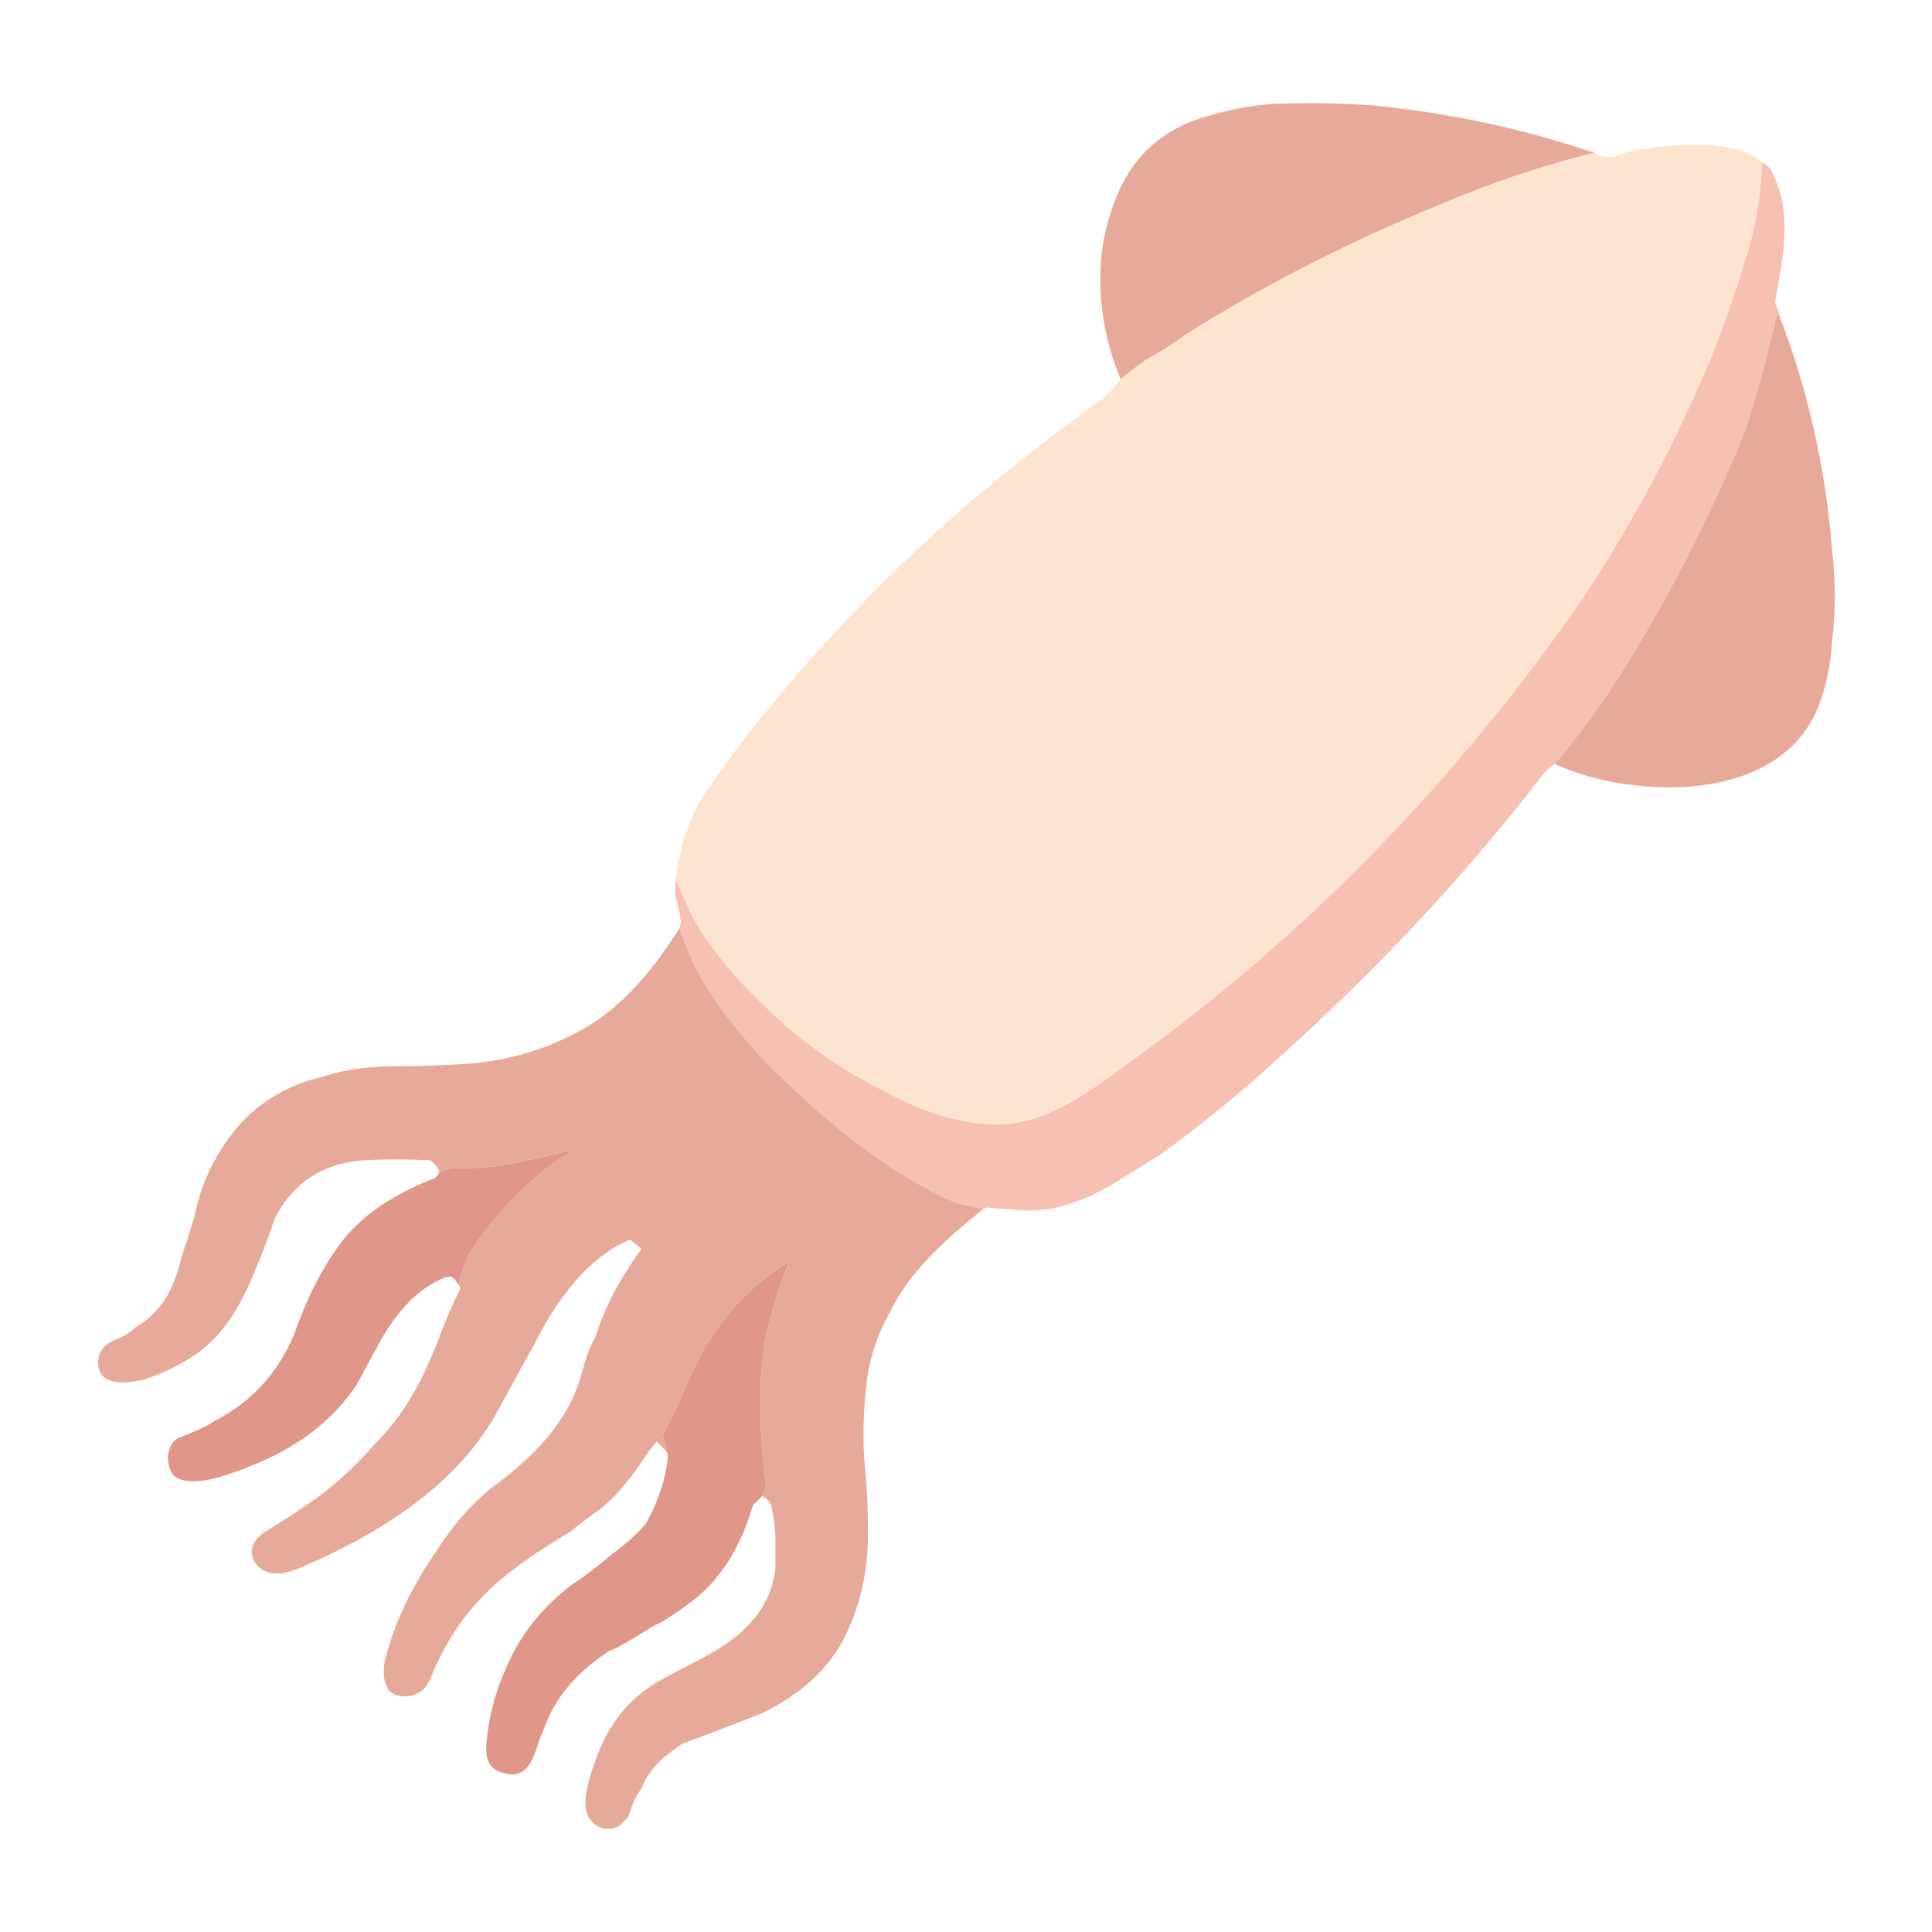
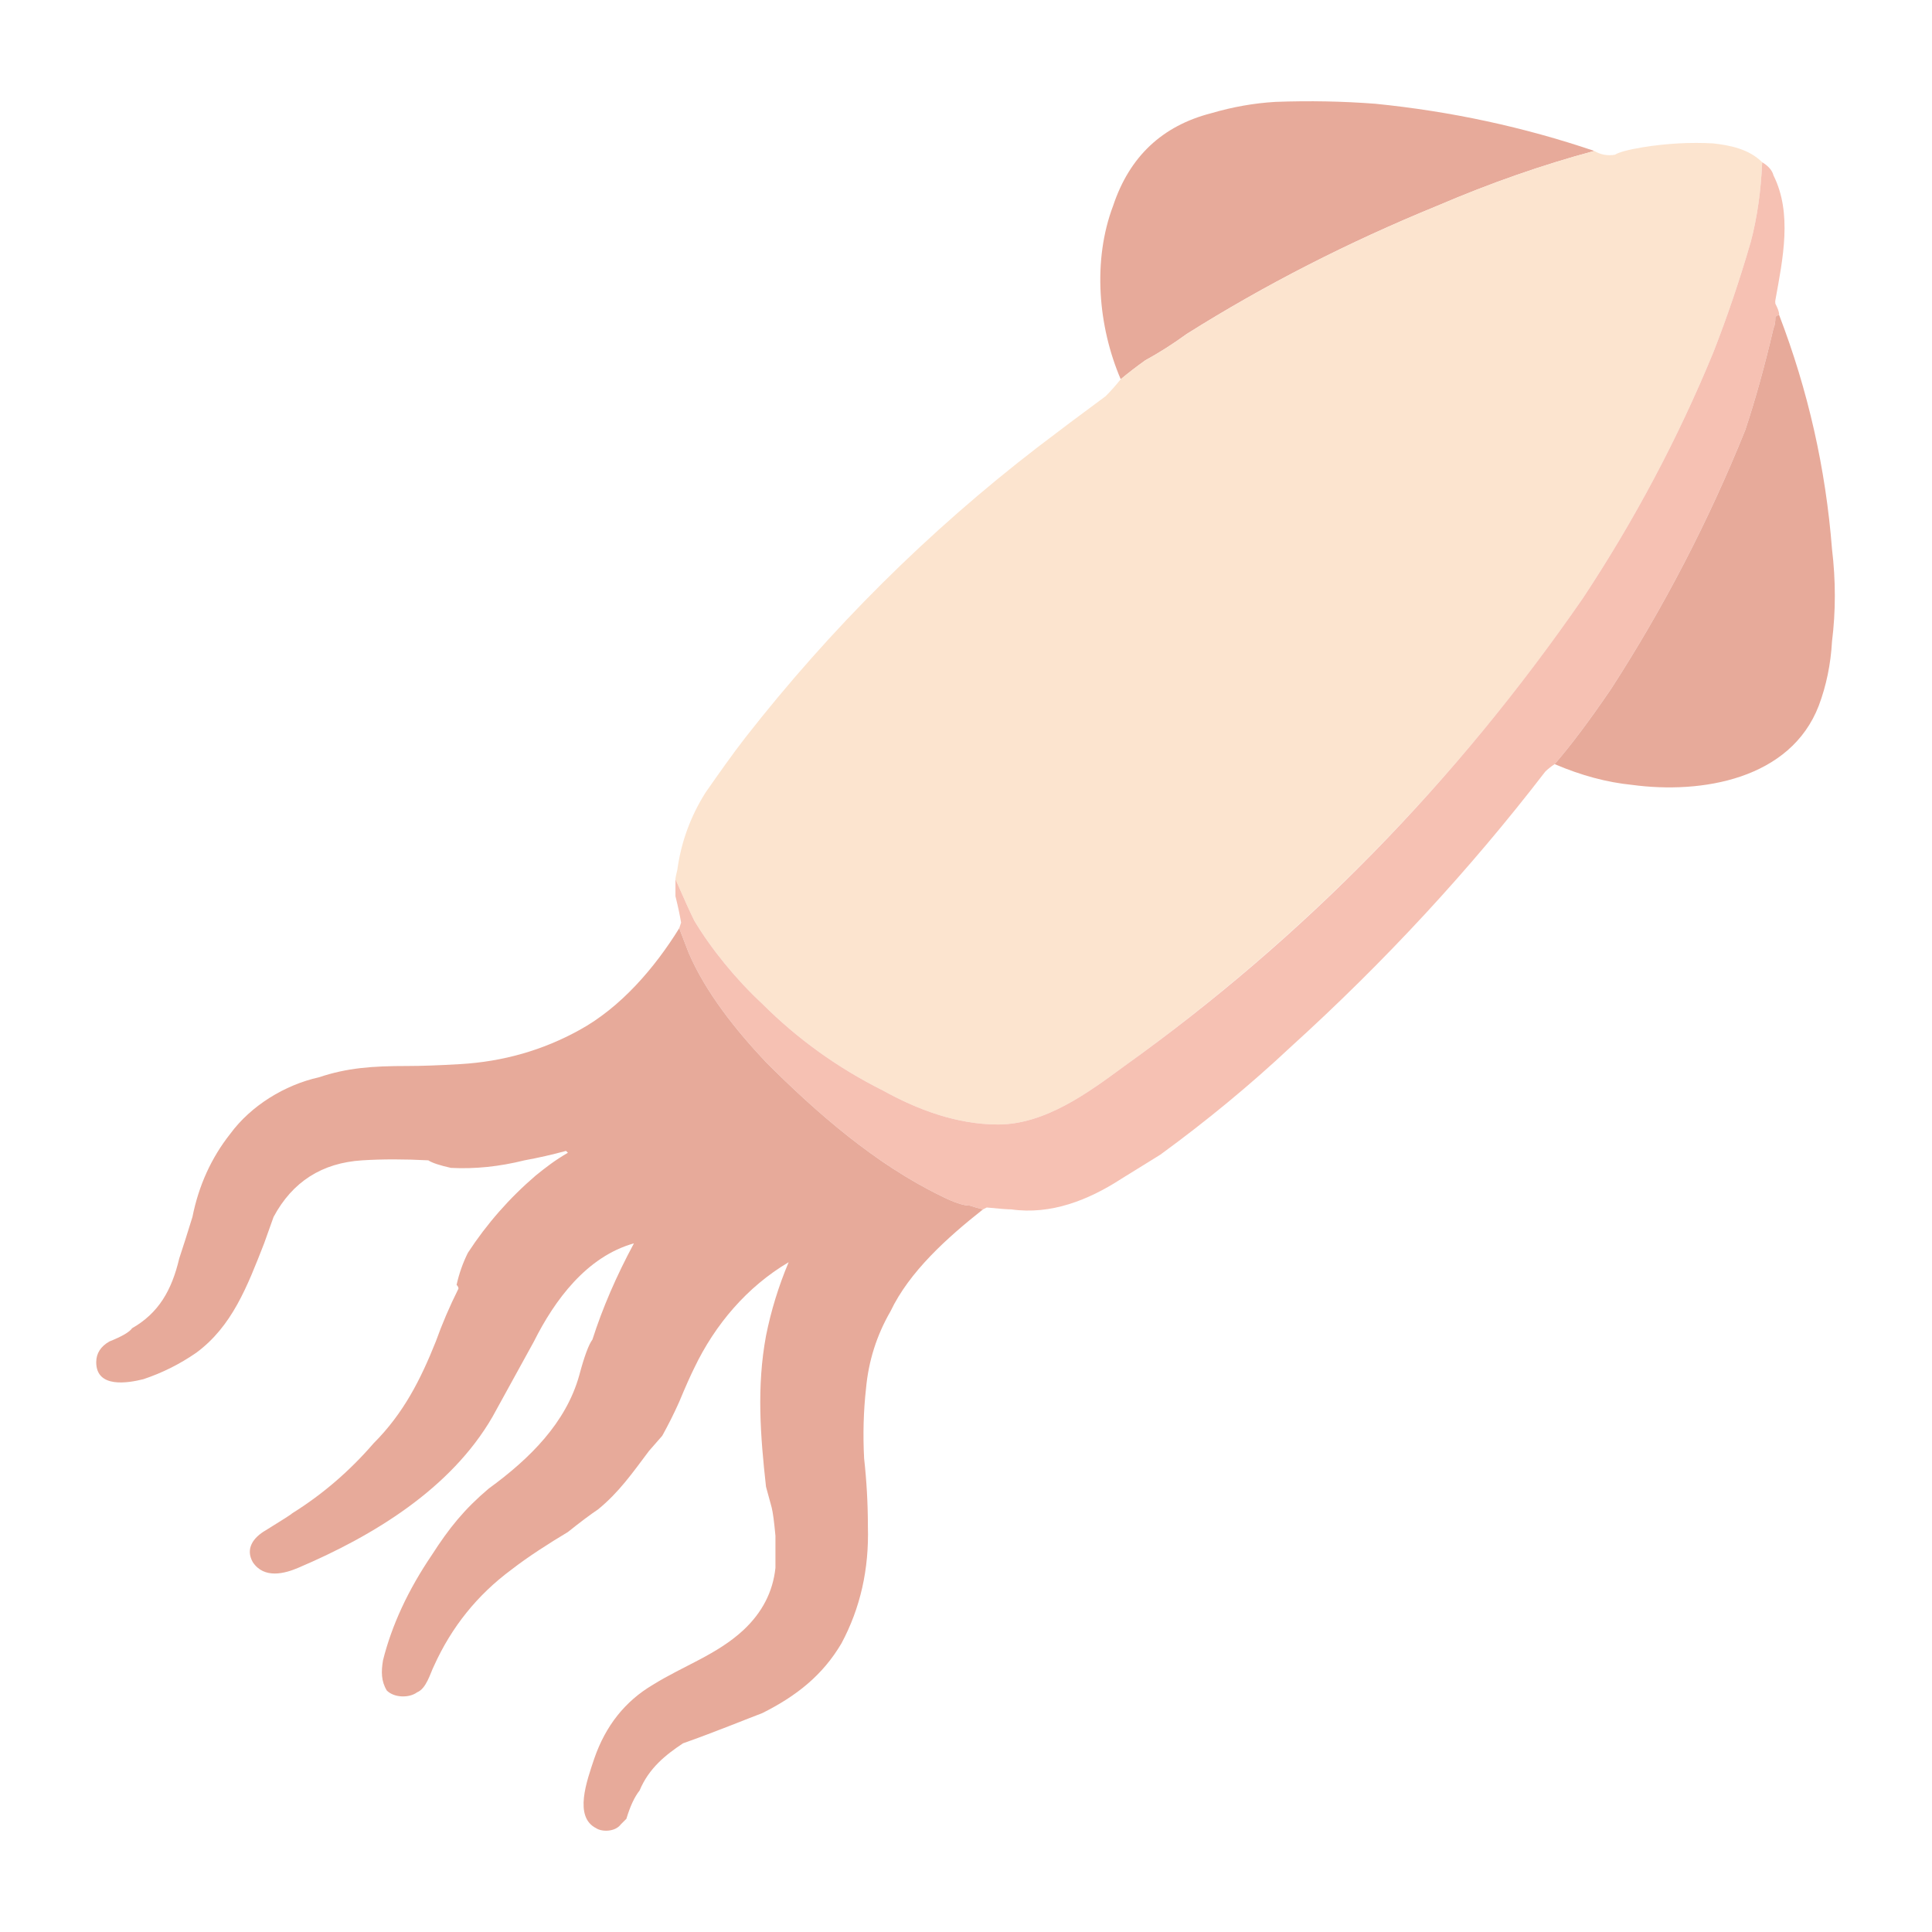
<svg xmlns="http://www.w3.org/2000/svg" viewBox="0 0 1024 1024">
-   <path fill="#e7aa9a" d="M845 81q-41 10-83 28-71 29-133 68-11 8-22 14-7 5-13 10c-12-28-15-63-4-92q13-38 52-48 17-5 34-6 27-1 53 1 60 6 116 25" />
-   <path fill="#fce4cf" d="M934 86q-1 23-6 42-9 31-20 59-28 68-69 130a1010 1010 0 0 1-243 248c-19 14-42 31-67 31-22 0-43-8-61-18q-36-18-64-46c-14-13-27-29-36-44q-3-6-10-22 0-1 1-5 3-22 15-41c7-10 14-20 21-29q68-87 155-154 17-13 36-27 4-4 8-9 6-5 13-10 11-6 22-14 62-39 133-68 42-18 83-28 5 3 11 2 3-2 15-4 19-3 37-2c9 1 19 3 26 9" />
+   <path fill="#e7aa9a" d="M845 80q-41 11-83 29-71 29-133 68-11 8-22 14-7 5-13 10c-12-28-15-63-4-92q13-39 52-49 17-5 34-6 27-1 53 1 60 6 116 25" />
+   <path fill="#fce4cf" d="M934 86q-1 23-6 42-9 31-20 59-28 68-69 130a1011 1011 0 0 1-243 248c-19 14-42 31-67 31-22 0-43-8-61-18q-36-18-64-46c-14-13-27-29-36-44q-3-6-10-22 0-1 1-5 3-22 15-41c7-10 14-20 21-29q68-87 155-154 17-13 36-27 4-4 8-9 6-5 13-10 11-6 22-14 62-39 133-68 42-18 83-29 5 3 11 2 3-2 15-4 19-3 37-2c9 1 19 3 26 10" />
  <path fill="#f6c1b3" d="M943 167q-1 0-2 1 0 4-1 6-7 30-15 54-29 72-71 137-17 25-30 40-3 2-5 4-60 78-135 146-32 30-69 57l-21 13c-17 11-37 19-58 16q-3 0-13-1l-2 1q-4-1-7-2-5 0-15-5c-35-17-66-44-93-71-16-17-32-37-41-58l-5-13 1-3q-1-6-3-14v-9q7 16 10 22c9 15 22 31 36 44q28 28 64 46c18 10 39 18 61 18 25 0 48-17 67-31 95-68 176-151 243-248q41-62 69-130 11-28 20-59 5-19 6-42 5 3 6 7c10 20 5 44 1 66a5 5-47 0 0 0 2c1 2 2 4 2 6" />
  <path fill="#e7aa9a" d="M943 167q23 60 28 124 3 25 0 49-1 18-7 34c-15 39-62 47-99 42q-20-2-41-11 13-15 30-40 42-65 71-137 8-24 15-54 1-2 1-6 1-1 2-1" />
-   <path fill="#e7aa9a" d="m360 492 5 13c9 21 25 41 41 58 27 27 58 54 93 71q10 5 15 5 3 1 7 2c-19 15-39 33-49 54q-11 19-13 41-2 18-1 37 2 18 2 36 1 34-14 62c-10 17-24 28-42 37-8 3-25 10-42 16-9 6-18 13-22 24q-4 5-7 15l-3 3c-3 4-10 4-13 2-12-6-5-25-1-36q9-25.5 30-39c16-10 34-16 48-29q15-14 17-33v-17q-1-11-2-15 0-3-5-6l2-5c-3-27-5-53 0-80q4.5-19.5 12-39c-22 13-39 33-50 56q-3 6-8 18-4 9-9 18 2 3 2 8l-5-5-4 5c-8 12-15 22-26 31q-6 4-16 12c-10 6-21 13-30 20q-27 20-41 51c-2 4-4 12-9 14-4 3-12 3-16-1-3-5-3-10-2-16q7-28 26-56c9-14 17-24 30-35 22-16 41-35 48-60q4-15 7-19 8-25 25-48l-6-5c-22 9-39 32-50 54l-22 40c-22 38-63 63-103 80-7 3-18 6-24-3-4-7 0-13 7-17q13-8 14-9 24-15 43-37c16-16 25-34 33-54q5-14 12-28 0-1-1-2 2-9 6-17 15-23 36-41c5-4 10-8 17-12l-1-1q-11 3-22 5-20 5-39 4l-7 2q-2-4-5-6-19-1-35 0-32 2-47 30l-5 14c-9 23-17 44-36 58q-13 9-28 14c-8 2-25 5-25-9q0-7 7-11 10-4 12-7c14-8 21-20 25-37q3-9 7-22 5-25 20-44c11-15 29-26 47-30 15-5 28-6 47-6q11 0 28-1 34-2 63-18c22-12 39-33 52-54" />
-   <path fill="#e09688" d="m243 681-2-3q-2-2-5-1c-15 6-26 19-34 33l-13 24c-12 18-29 31-49 40q-11 5-24 9c-8 2-18 4-24-1q-3-4-3-10 1-8 6-10c5-2 13-5 19-9q29-15 42-46c6-17 13-32 23-46 12-17 30-28 50-36q2 0 4-4l7-2q19 1 39-4 11-2 22-5l1 1c-7 4-12 8-17 12q-21 18-36 41-4 8-6 17" />
-   <path fill="#e09688" d="m404 793-3 3a7 7 75 0 0-2 2c-6 21-17 40-34 52q-12 9-19 12-19 12-23 13c-14 9-27 22-33 37l-4 10c-3 9-6 21-18 18-10-2-11-9-10-18q2-19 9-35 11-28 36-47 12-8 21-16 11-8 18-16c6-10 11-24 12-36q0-2-1-3 0-5-2-8 5-9 9-18 5-12 8-18c11-23 28-43 50-56q-7.5 19.5-12 39c-5 27-3 53 0 80z" />
+   <path fill="#e7aa9a" d="m360 492 5 13c9 21 25 41 41 58 27 27 58 54 93 71q10 5 15 5 3 1 7 2c-19 15-39 33-49 54q-11 19-13 41-2 18-1 37 2 18 2 36 1 34-14 62c-10 17-24 28-42 37-8 3-25 10-42 16-9 6-18 13-23 25q-4 5-7 15l-3 3c-3 4-10 4-13 2-12-6-5-25-1-37q9-26 31-39c16-10 34-16 48-29q15-14 17-33v-17q-1-11-2-15l-3-11c-3-27-5-53 0-80q4-20 12-39c-22 13-39 33-50 56q-3 6-8 18-4 9-9 18l-7 8c-9 12-16 22-27 31q-6 4-16 12c-10 6-21 13-30 20q-27 20-41 51c-2 4-4 12-9 14-4 3-12 3-16-1-3-5-3-10-2-16q7-28 26-56c9-14 17-24 30-35 22-16 41-35 48-60q4-15 7-19 8-25 22-51c-25 7-42 30-53 52l-22 40c-22 38-63 63-103 80-7 3-18 6-24-3-4-7 0-13 7-17q13-8 14-9 24-15 43-37c16-16 25-34 33-54q5-14 12-28 0-1-1-2 2-9 6-17 15-23 36-41c5-4 10-8 17-12l-1-1q-11 3-22 5-20 5-39 4-9-2-12-4-19-1-35 0-32 2-47 30l-5 14c-9 23-17 44-36 58q-13 9-28 14c-8 2-25 5-25-9q0-7 7-11 10-4 12-7c14-8 21-20 25-37q3-9 7-22 5-25 20-44c11-15 29-26 47-30 15-5 28-6 47-6q11 0 28-1 34-2 63-18c22-12 40-33 53-54" />
</svg>
